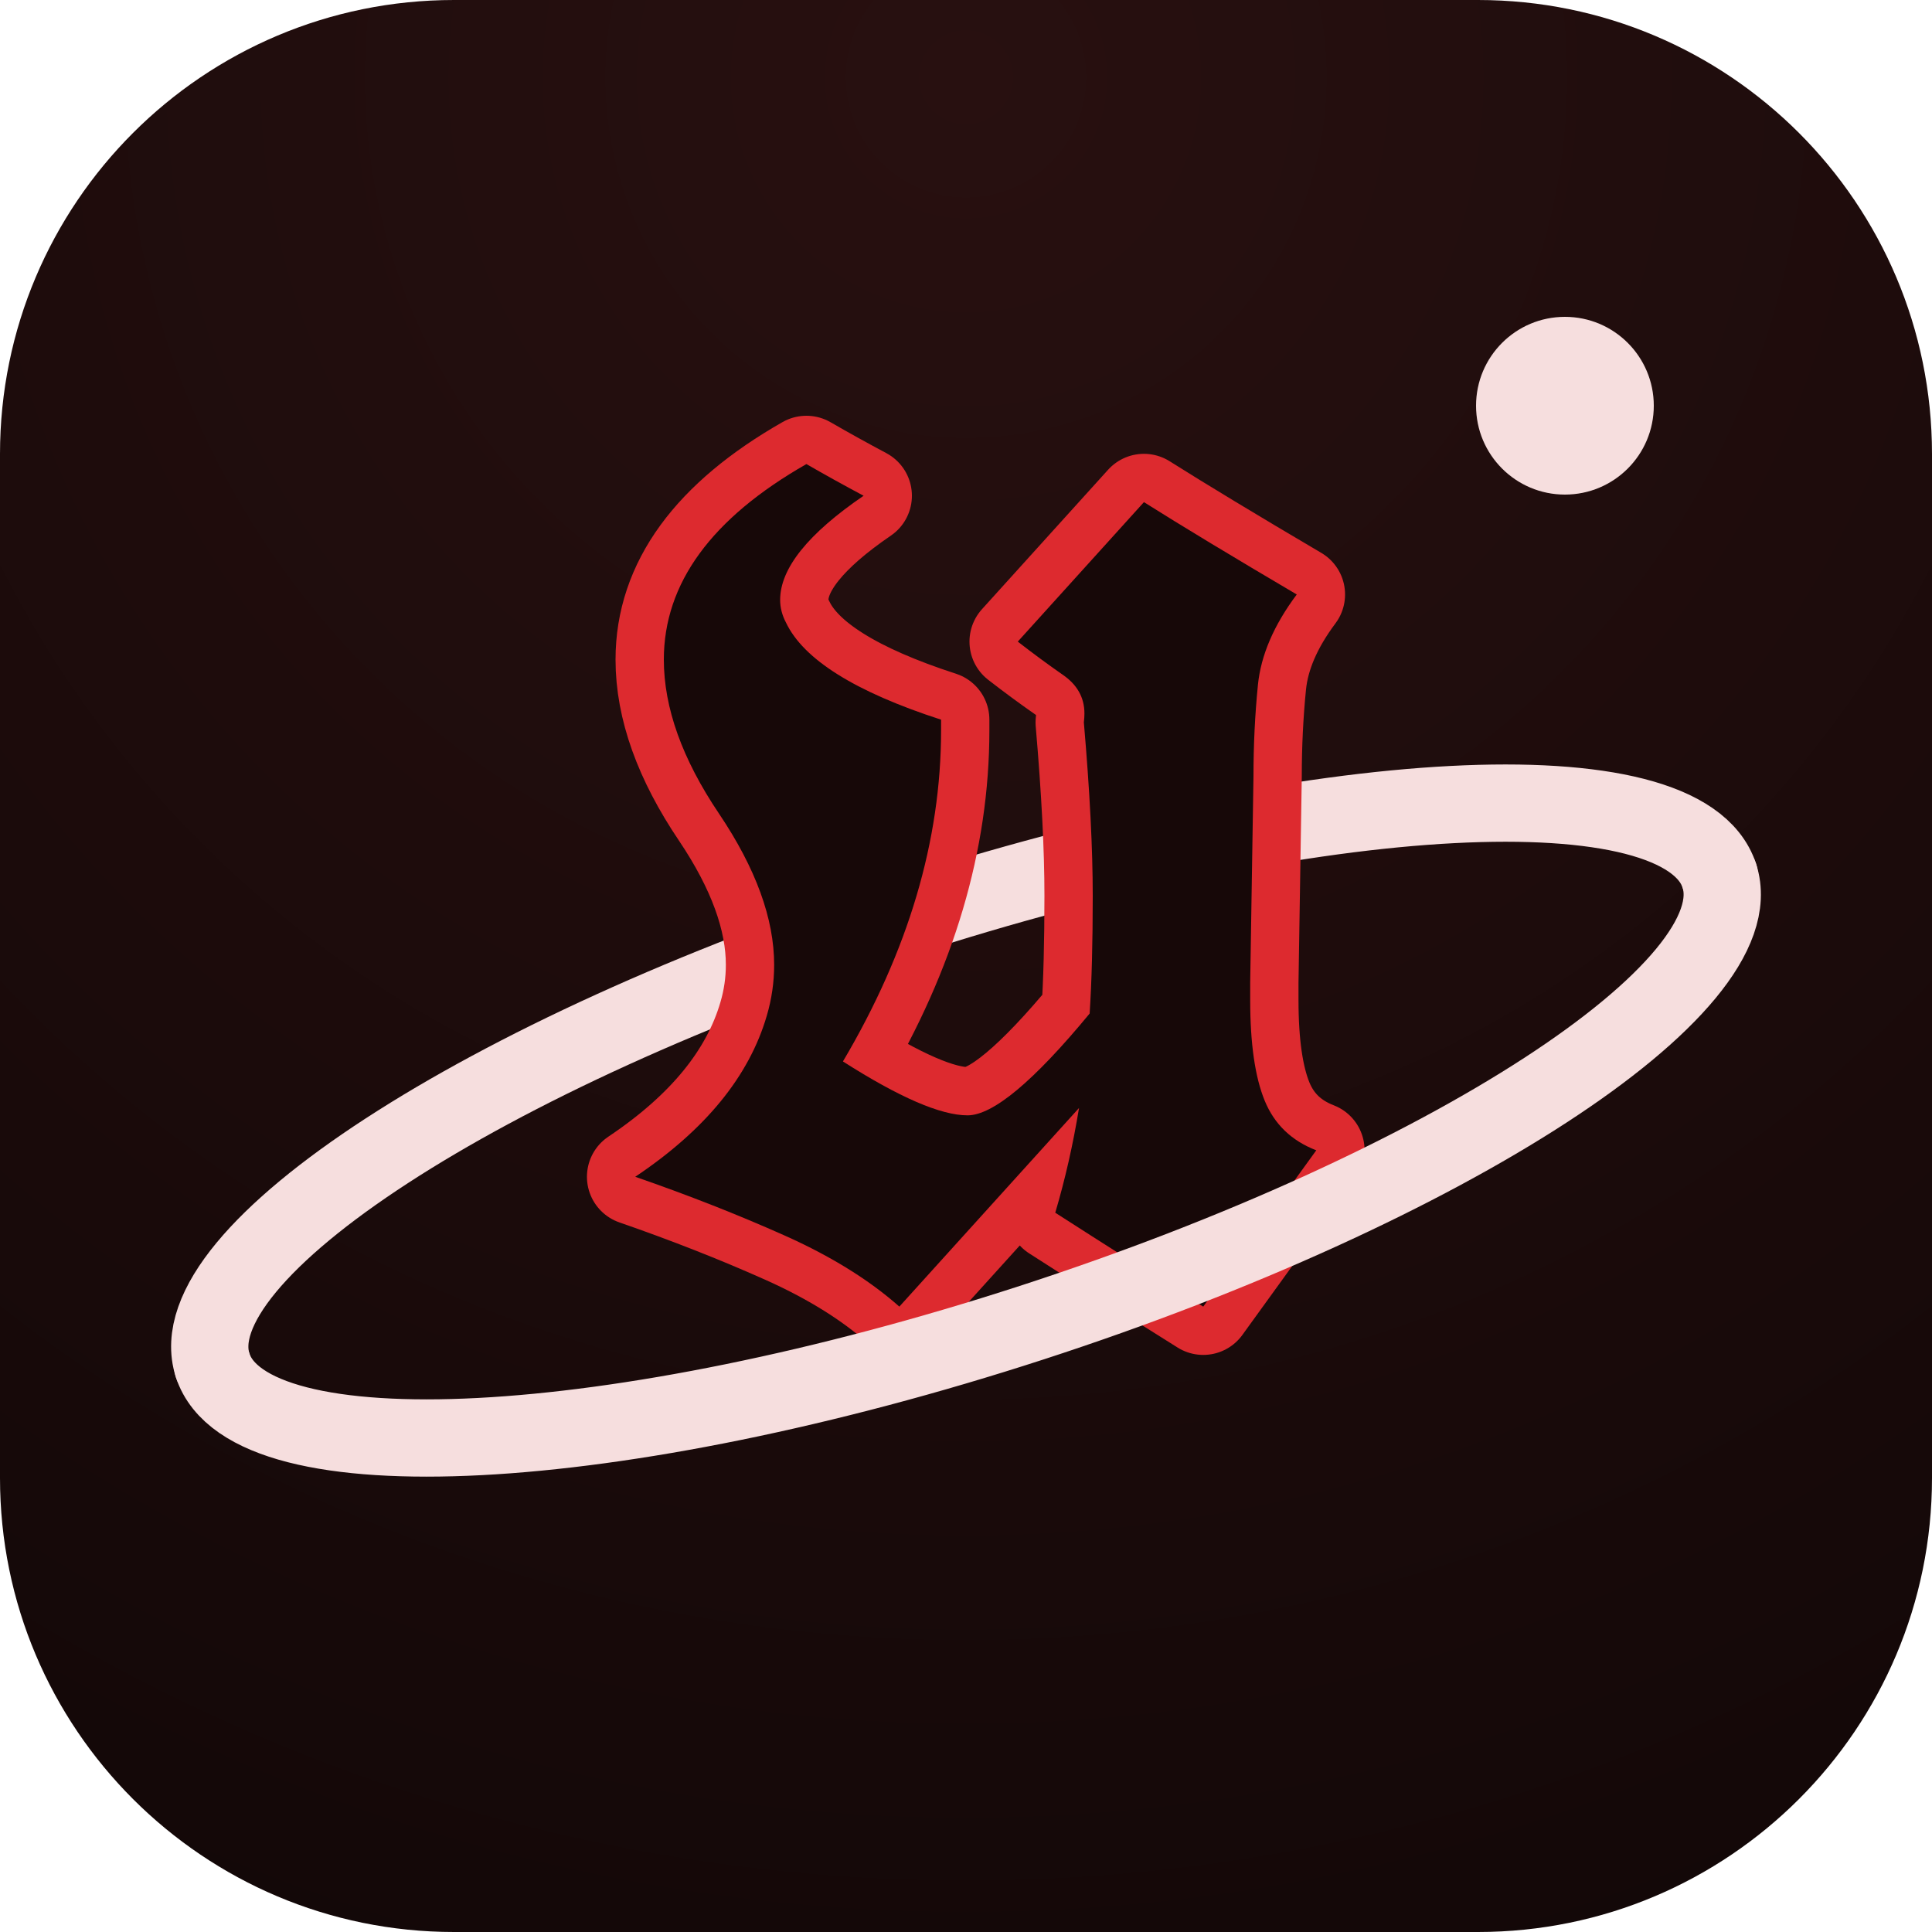
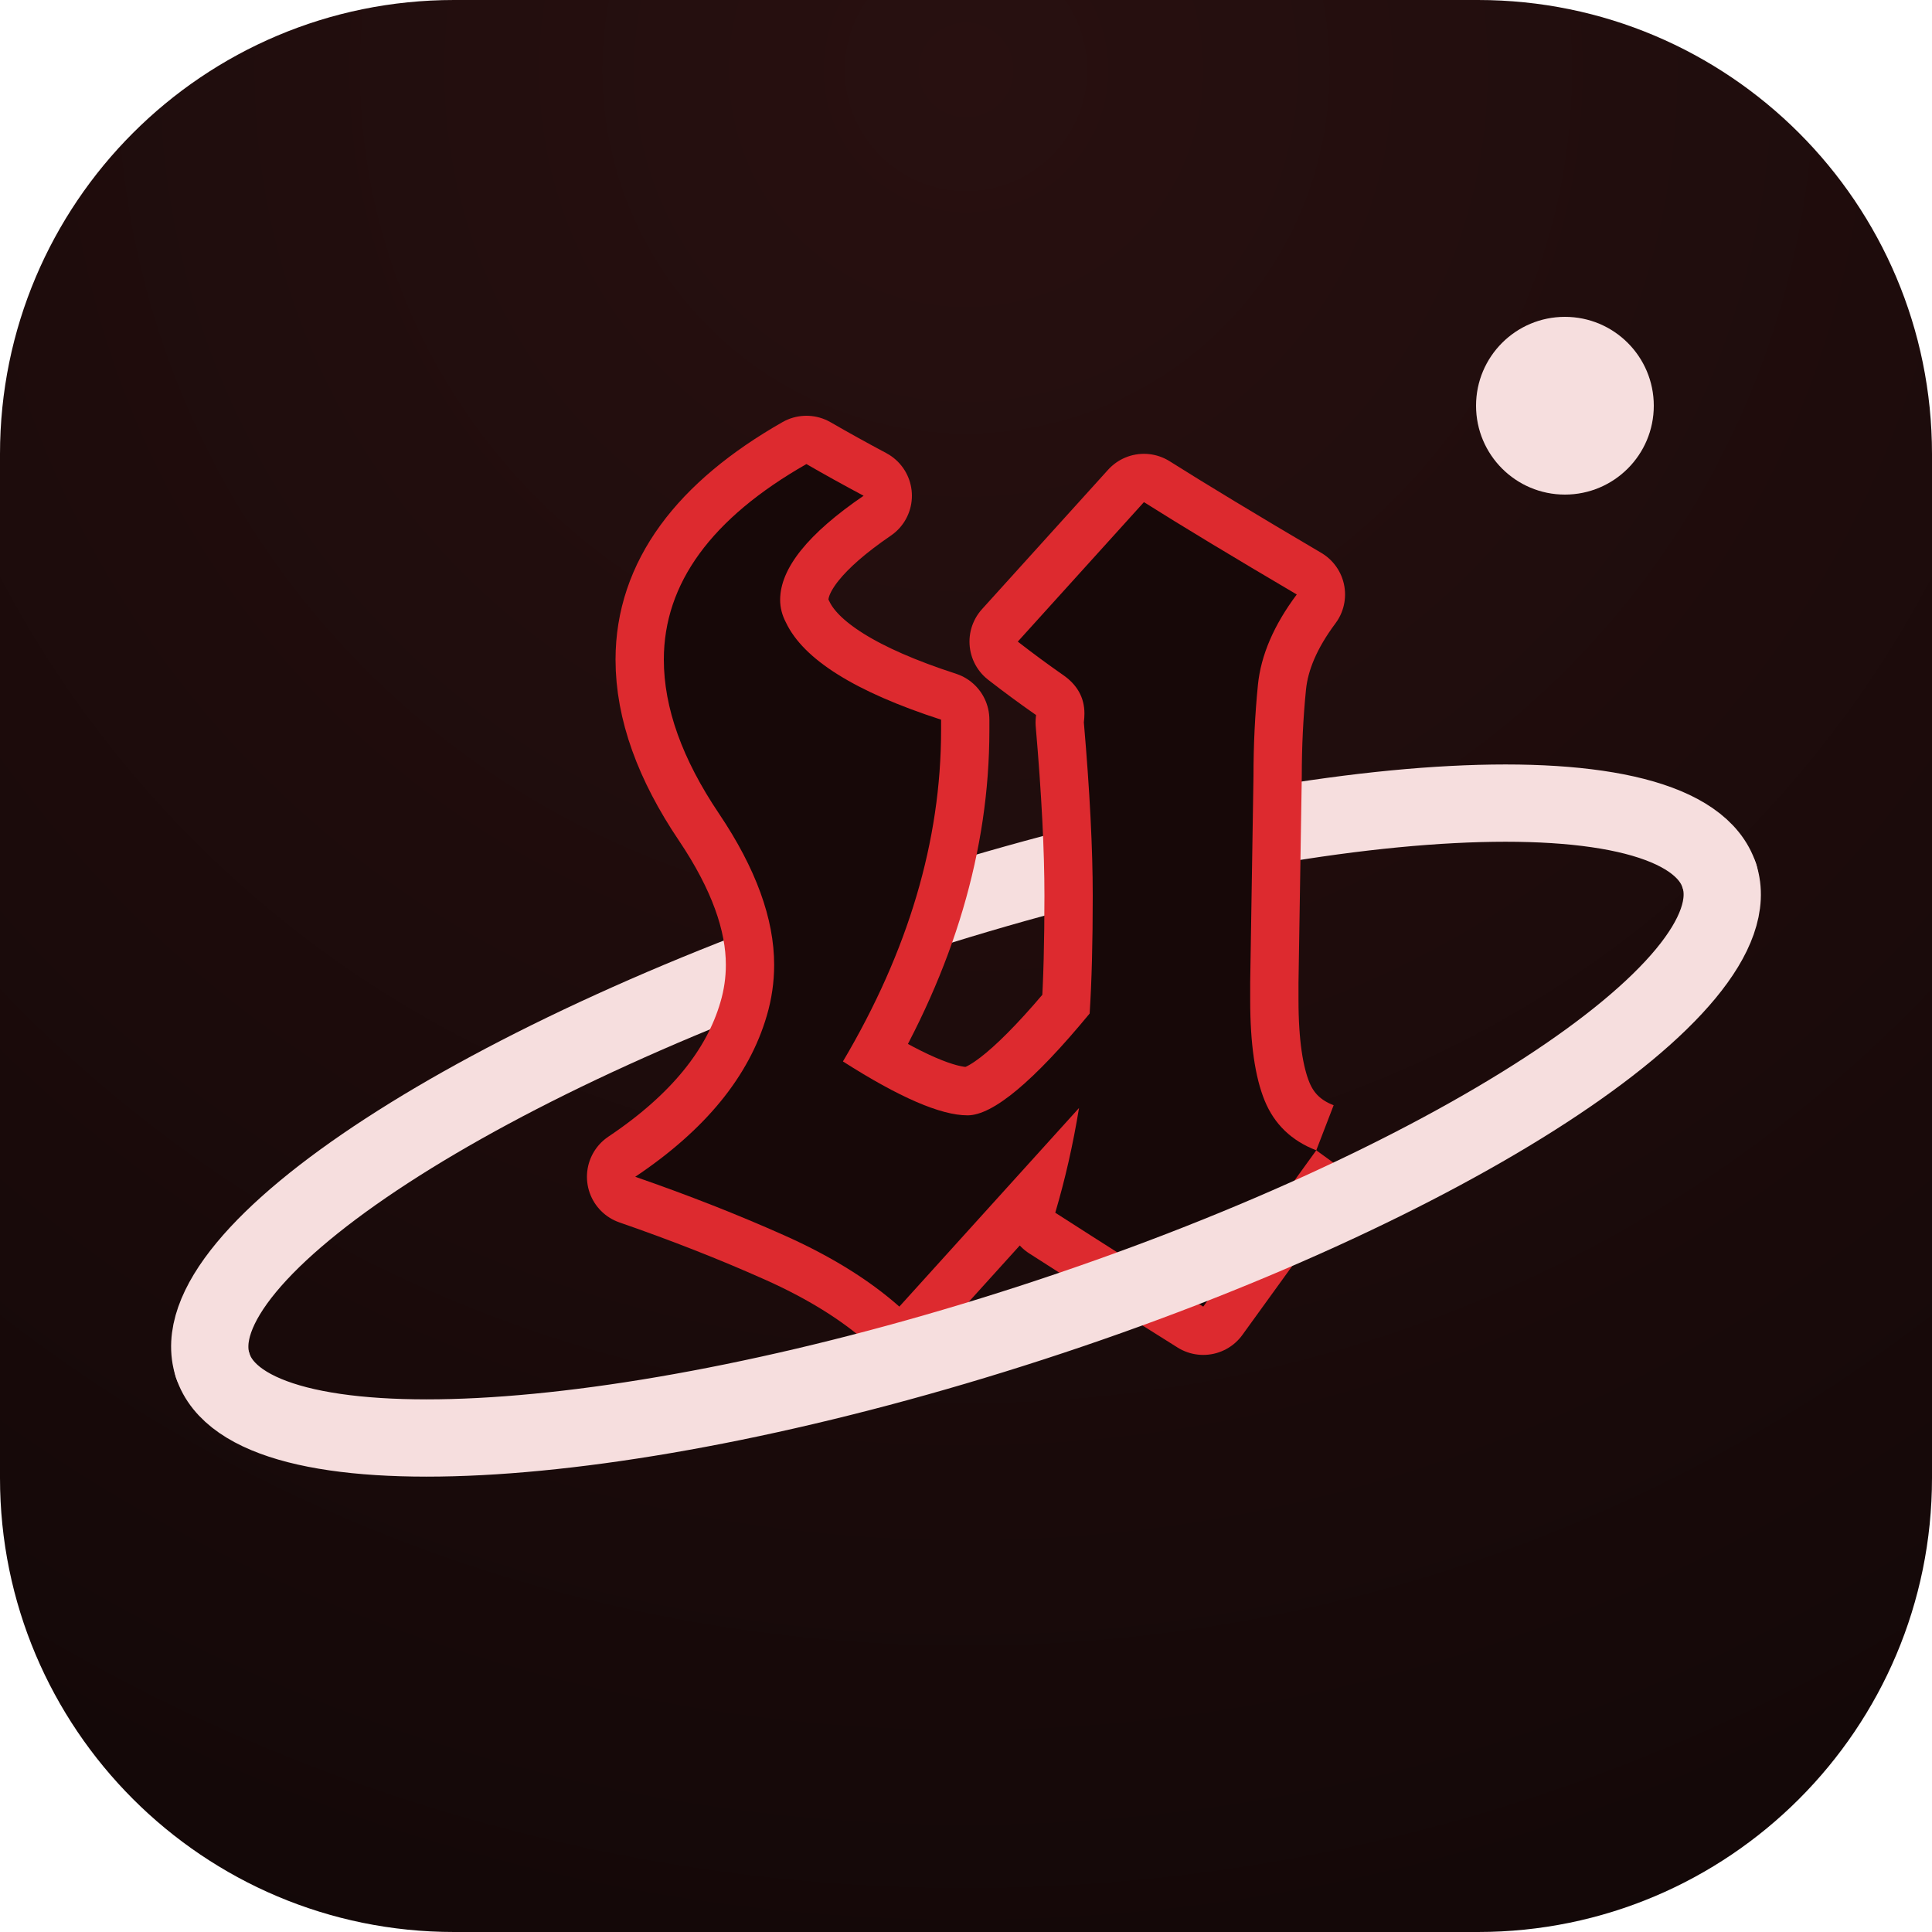
<svg xmlns="http://www.w3.org/2000/svg" width="512" height="512" viewBox="0 0 512 512">
  <defs>
-     <radialGradient id="g" gradientUnits="userSpaceOnUse" cx="256" cy="20.48" r="573.44">
-       <stop offset="0" stop-color="#281010" />
-       <stop offset="1" stop-color="#110707" />
+     <radialGradient id="bg" cx="50%" cy="4%" r="112%">
+       <stop offset="0%" stop-color="#281010" />
+       <stop offset="100%" stop-color="#110707" />
    </radialGradient>
  </defs>
-   <rect width="512" height="512" rx="120.32" fill="url(#g)" />
+   <rect width="512" height="512" rx="120.32" ry="120.32" fill="url(#bg)" />
  <g transform="scale(5.12)">
    <path d="M9 58 A41 11 0 0 1 91 58" fill="none" stroke="#f6dede" stroke-width="4" stroke-linecap="round" transform="rotate(-18 50 58)" />
-     <path d="M68.13 59.54L62.28 67.63Q58.45 65.23 54.62 62.77L54.62 62.77Q55.39 60.17 55.85 57.35L55.85 57.35L46.55 67.63Q44.20 65.55 40.59 63.94Q36.98 62.33 32.88 60.91L32.88 60.91Q38.32 57.27 39.69 52.57L39.69 52.57Q40.07 51.28 40.07 49.94L40.07 49.94Q40.07 46.36 37.22 42.12Q34.36 37.88 34.36 34.14L34.36 34.14Q34.36 28.23 41.74 24.02L41.74 24.02Q43.16 24.84 44.70 25.66L44.70 25.66Q40.38 28.61 40.38 31.05L40.38 31.05Q40.38 31.65 40.68 32.22L40.68 32.22Q42.04 35.09 48.71 37.25L48.71 37.25Q48.71 37.53 48.71 37.80L48.71 37.80Q48.71 46.36 43.63 54.94L43.63 54.94Q48.00 57.73 50.08 57.73L50.08 57.73Q52.05 57.73 56.40 52.46L56.40 52.46Q56.56 50.00 56.56 46.36Q56.56 42.72 56.10 37.39L56.10 37.39Q56.13 37.14 56.13 36.93L56.13 36.93Q56.13 35.69 55.00 34.92Q53.88 34.14 52.68 33.21L52.68 33.21L59.21 25.99Q62.11 27.82 67.12 30.77L67.12 30.77Q65.34 33.15 65.11 35.45Q64.88 37.75 64.88 40.18L64.88 40.18L64.71 50.84Q64.71 51.34 64.71 51.77L64.71 51.77Q64.71 55.14 65.46 56.97Q66.21 58.80 68.13 59.54L68.13 59.54Z" fill="none" stroke="#dd2a2f" stroke-width="5" stroke-linejoin="round" />
-     <path d="M68.13 59.54L62.28 67.63Q58.45 65.23 54.62 62.77L54.62 62.77Q55.39 60.17 55.85 57.35L55.85 57.35L46.55 67.63Q44.20 65.55 40.59 63.94Q36.98 62.33 32.88 60.91L32.88 60.91Q38.32 57.27 39.69 52.57L39.69 52.57Q40.07 51.28 40.07 49.94L40.07 49.94Q40.07 46.36 37.22 42.12Q34.36 37.88 34.36 34.14L34.36 34.14Q34.36 28.23 41.74 24.02L41.74 24.02Q43.16 24.84 44.70 25.66L44.70 25.66Q40.38 28.61 40.38 31.05L40.38 31.05Q40.38 31.65 40.68 32.22L40.68 32.22Q42.04 35.09 48.71 37.25L48.71 37.25Q48.71 37.53 48.71 37.80L48.71 37.80Q48.71 46.36 43.63 54.94L43.63 54.94Q48.00 57.73 50.08 57.73L50.08 57.73Q52.05 57.73 56.40 52.46L56.40 52.46Q56.56 50.00 56.56 46.36Q56.56 42.72 56.10 37.39L56.10 37.39Q56.13 37.14 56.13 36.93L56.13 36.93Q56.13 35.69 55.00 34.92Q53.88 34.14 52.68 33.21L52.68 33.21L59.21 25.99Q62.11 27.82 67.12 30.77L67.12 30.77Q65.34 33.15 65.11 35.45Q64.88 37.75 64.88 40.18L64.88 40.18L64.71 50.84Q64.71 51.34 64.71 51.77L64.71 51.77Q64.71 55.14 65.46 56.97Q66.21 58.80 68.13 59.54L68.13 59.54Z" fill="#170808" />
+     <path d="M68.13 59.54L62.28 67.63Q58.45 65.23 54.62 62.77L54.62 62.77Q55.39 60.17 55.85 57.35L55.85 57.35L46.55 67.63Q44.2 65.55 40.59 63.94Q36.98 62.33 32.88 60.91L32.88 60.91Q38.32 57.27 39.69 52.57L39.69 52.57Q40.07 51.28 40.07 49.94L40.07 49.94Q40.07 46.36 37.22 42.12Q34.36 37.88 34.36 34.14L34.36 34.14Q34.36 28.23 41.74 24.02L41.74 24.02Q43.16 24.84 44.7 25.66L44.7 25.66Q40.38 28.61 40.38 31.05L40.38 31.05Q40.38 31.65 40.68 32.22L40.68 32.22Q42.04 35.09 48.71 37.25L48.71 37.25Q48.71 37.53 48.71 37.8L48.71 37.8Q48.71 46.36 43.63 54.94L43.63 54.94Q48 57.73 50.08 57.73L50.08 57.73Q52.05 57.73 56.4 52.46L56.4 52.46Q56.56 50 56.56 46.36Q56.56 42.72 56.1 37.39L56.1 37.39Q56.13 37.14 56.13 36.93L56.13 36.93Q56.13 35.69 55 34.92Q53.88 34.14 52.68 33.21L52.68 33.21L59.21 25.99Q62.11 27.82 67.12 30.77L67.12 30.77Q65.34 33.15 65.11 35.45Q64.88 37.75 64.88 40.18L64.88 40.18L64.71 50.84Q64.71 51.34 64.71 51.77L64.71 51.77Q64.71 55.14 65.46 56.97Q66.21 58.8 68.13 59.54L68.13 59.54" fill="#170808" stroke="#dd2a2f" stroke-width="5" stroke-linejoin="round" paint-order="stroke" />
    <path d="M91 58 A41 11 0 0 1 9 58" fill="none" stroke="#f6dede" stroke-width="4" stroke-linecap="round" transform="rotate(-18 50 58)" />
    <circle cx="81" cy="21" r="4.6" fill="#f6dede" />
  </g>
</svg>
